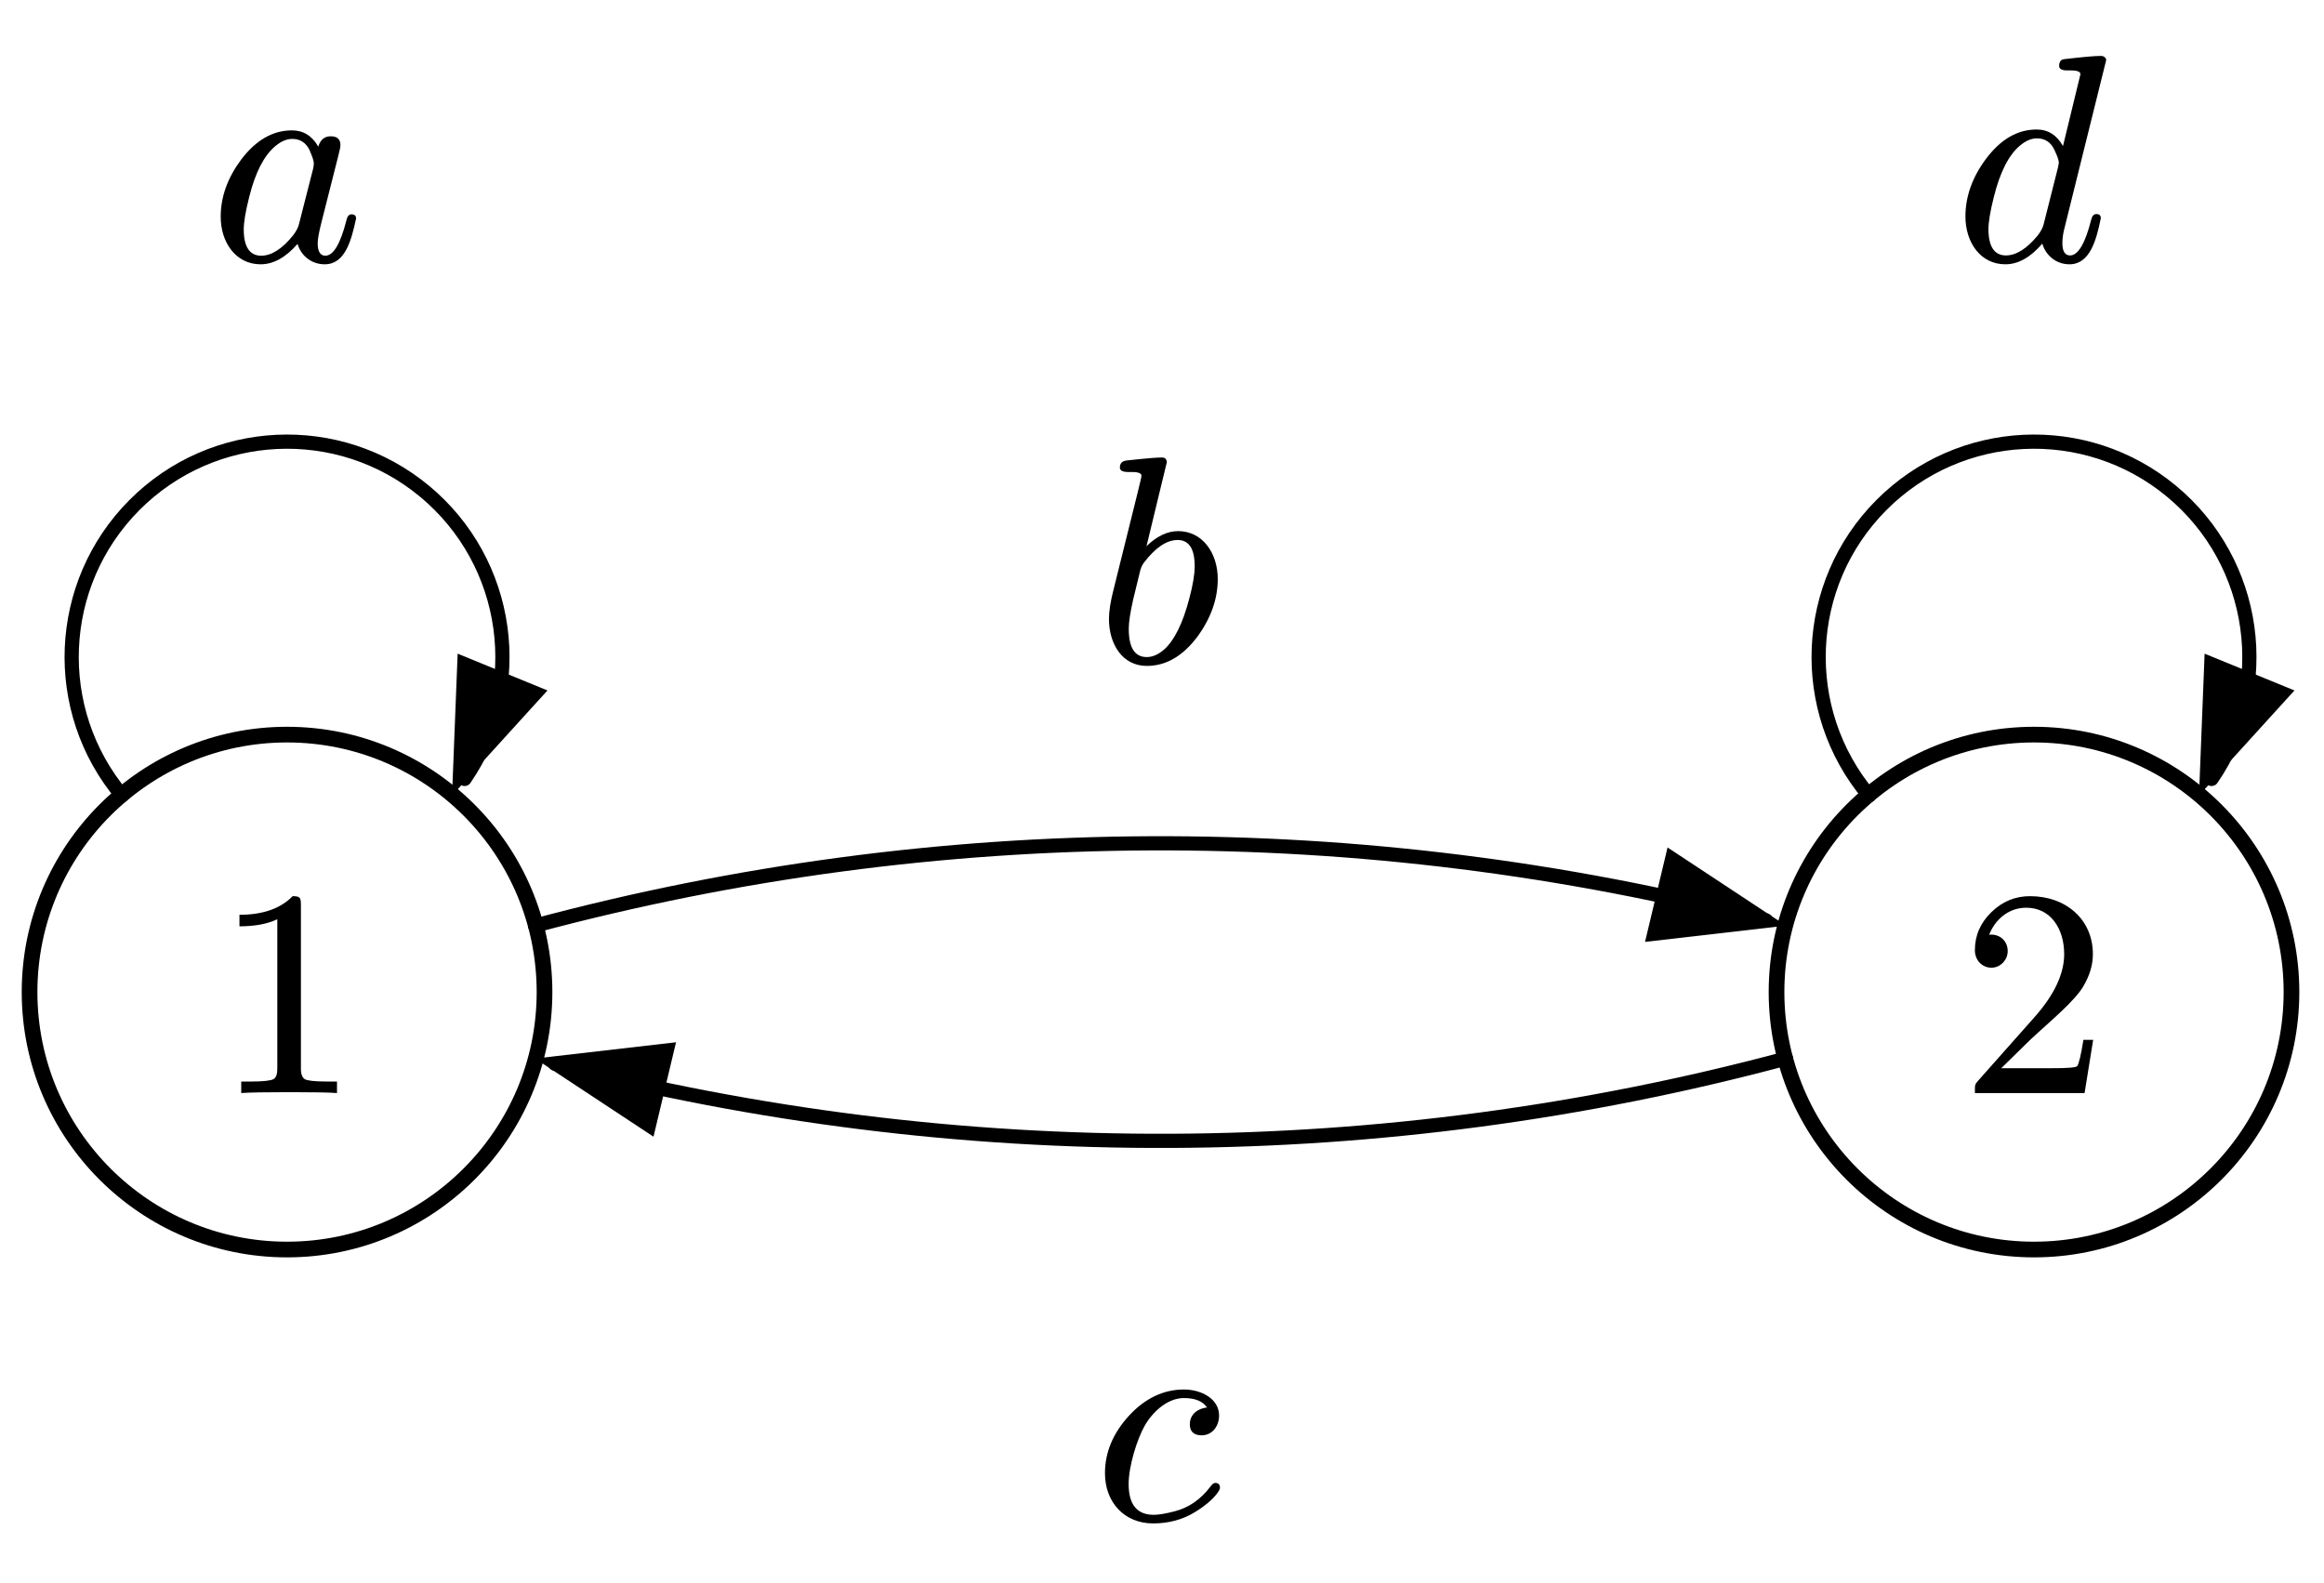
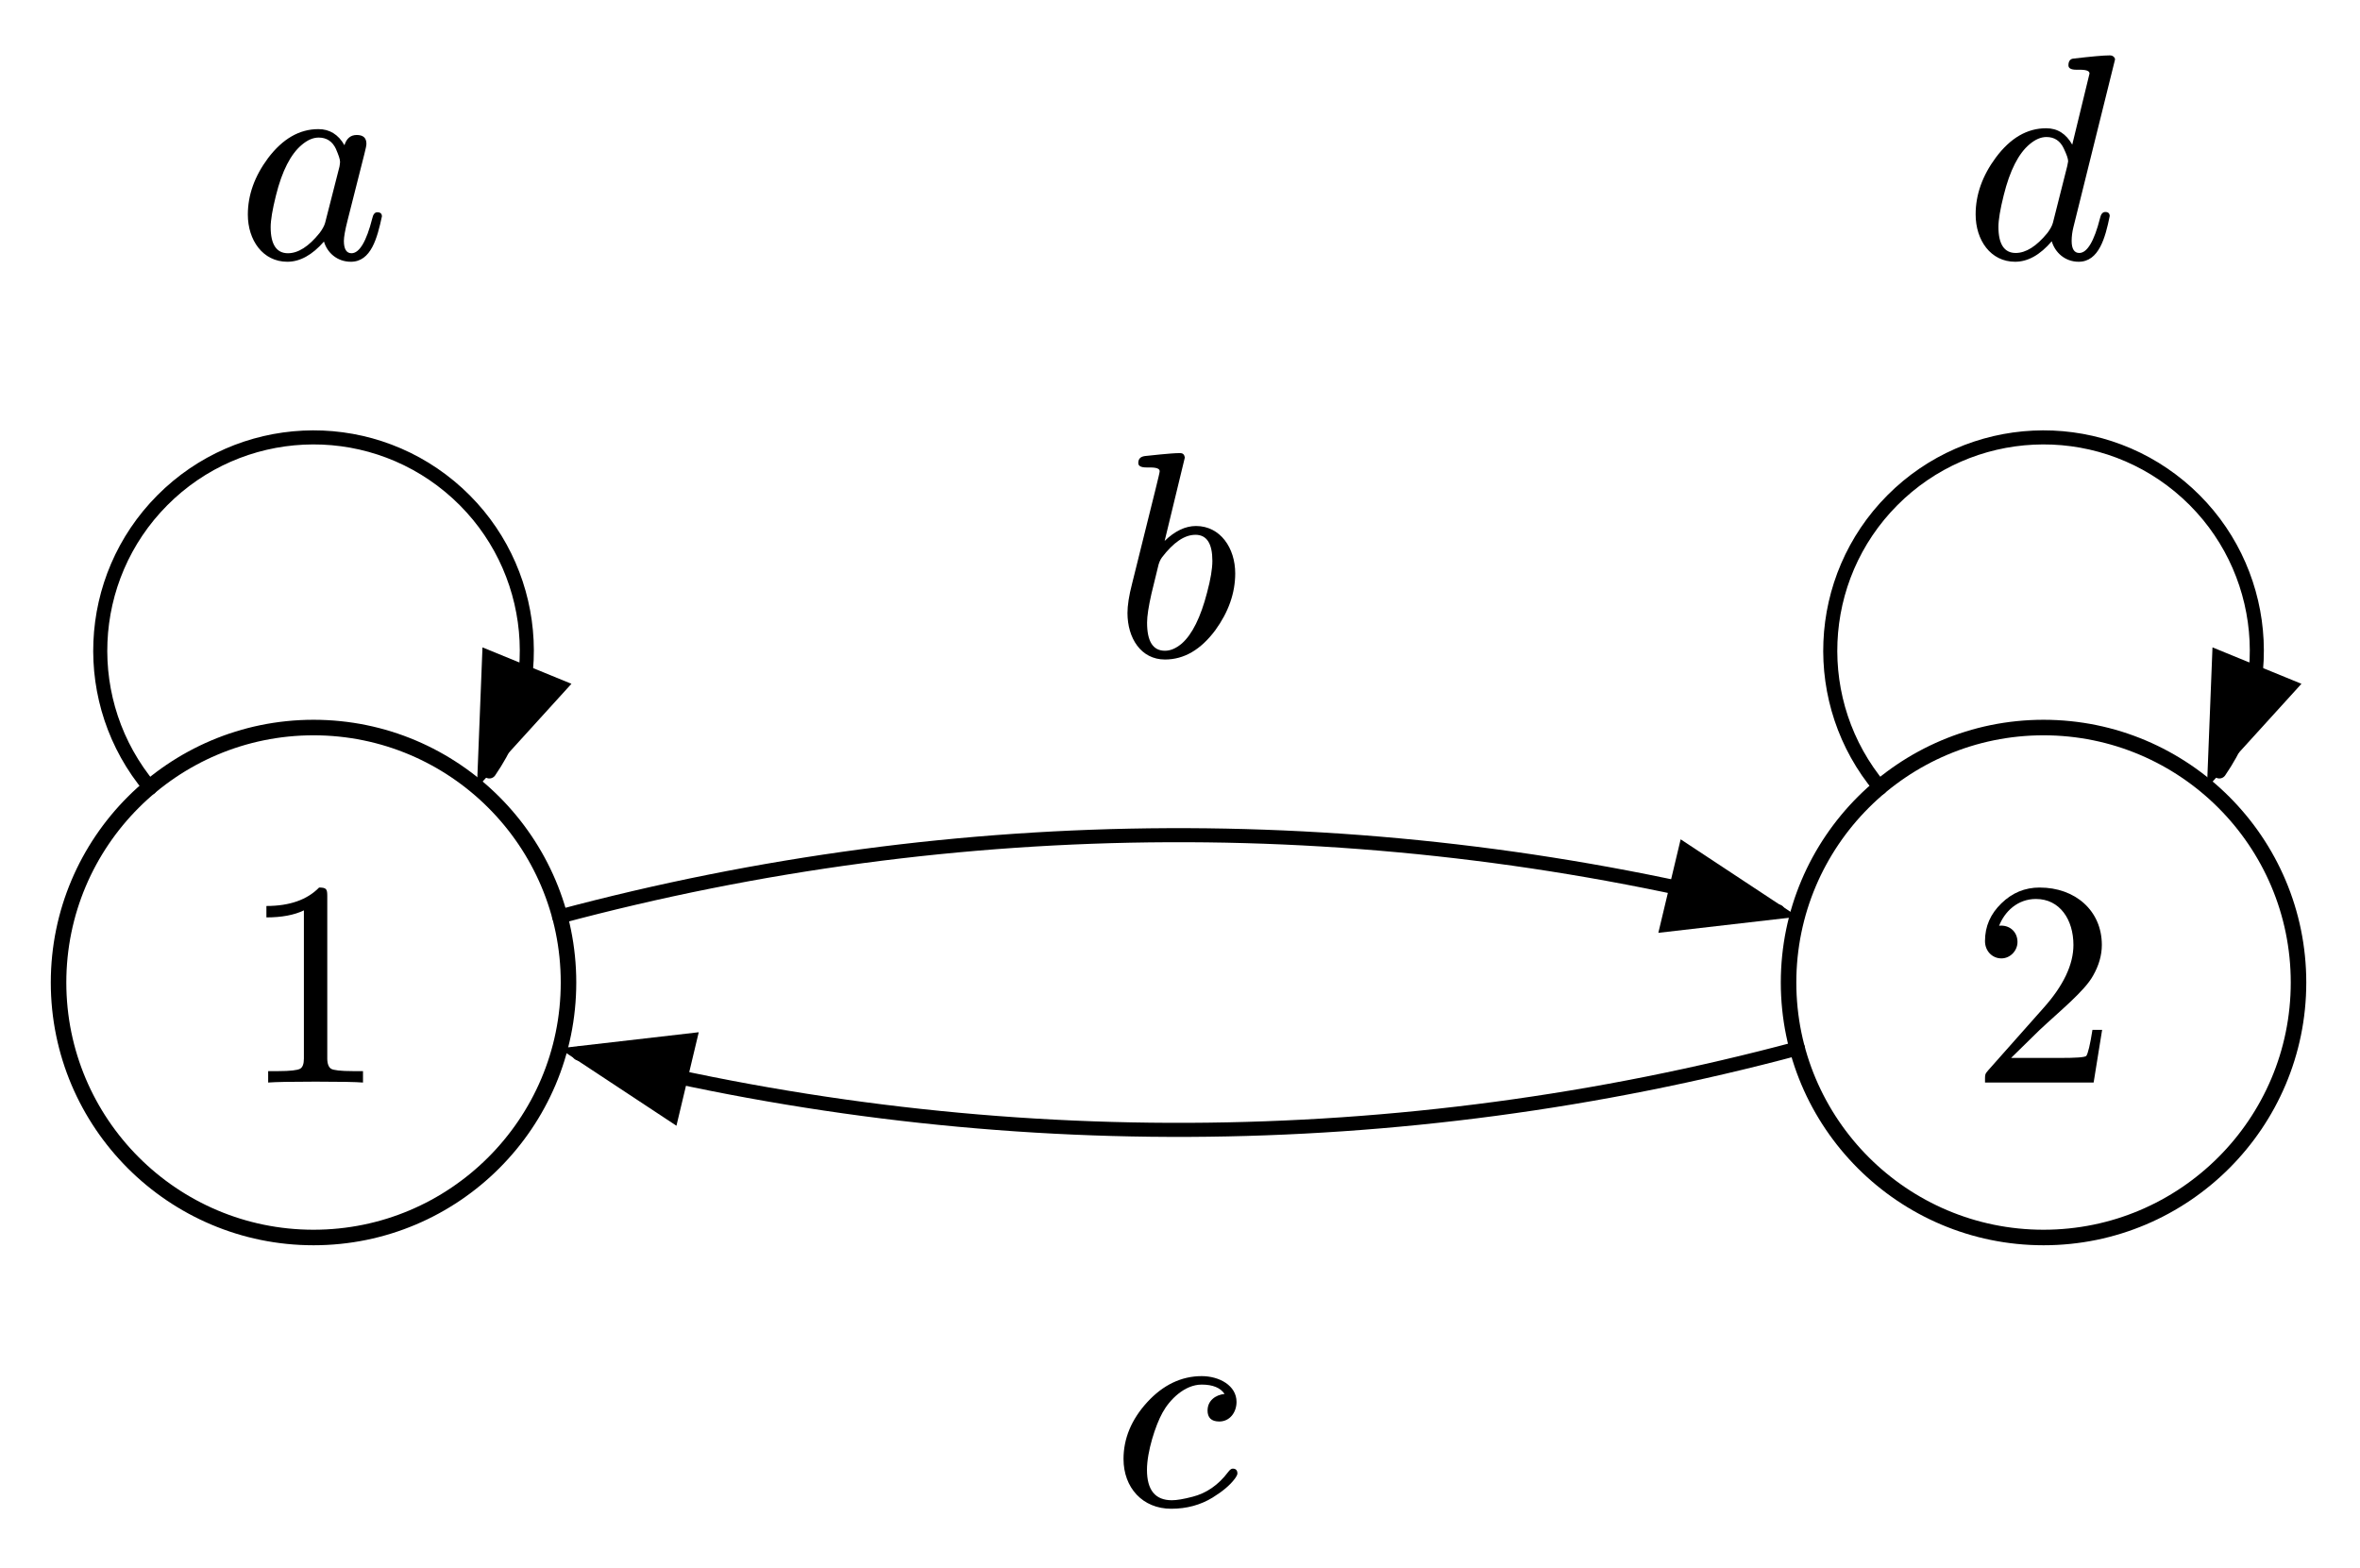
- <svg xmlns="http://www.w3.org/2000/svg" xmlns:xlink="http://www.w3.org/1999/xlink" class="typst-doc" viewBox="0 0 103.764 70.663" width="103.764pt" height="70.663pt">
-   <path class="typst-shape" fill="#00000000" fill-rule="nonzero" d="M 0 0v 70.663 h 103.764 v -70.663 Z " />
+ <svg xmlns="http://www.w3.org/2000/svg" xmlns:xlink="http://www.w3.org/1999/xlink" class="typst-doc" viewBox="0 0 106.404 70.663" width="106.404pt" height="70.663pt">
+   <path class="typst-shape" fill="#00000000" fill-rule="nonzero" d="M 0 0v 70.663 h 106.404 v -70.663 Z " />
  <g>
-     <g class="typst-group" transform="matrix(1 0 0 1 1.32 0)">
+     <g class="typst-group" transform="matrix(1 0 0 1 2.64 0)">
      <g>
        <g class="typst-group">
          <g>
            <g class="typst-group">
              <g>
                <path class="typst-shape" fill="none" stroke="#000000" stroke-width="0.634" stroke-linecap="round" stroke-linejoin="miter" stroke-miterlimit="4" transform="matrix(1 0 0 1 1.879785 19.72075)" d="M 0 0m 2.25 15.798 c -3.198 -3.811 -2.961 -9.432 0.546 -12.961 c 3.507 -3.529 9.127 -3.799 12.957 -0.625 c 3.83 3.175 4.607 8.747 1.79 12.848 " />
                <path class="typst-shape" fill="#000000" fill-rule="nonzero" transform="matrix(1 0 0 1 18.86326 29.18786)" d="M 0 0m 0.25 0 l -0.25 6.331 l 4.261 -4.689 " />
                <path class="typst-shape" fill="none" transform="matrix(1 0 0 1 5.365201 0.0000000000008056548)" d="M 0 0h 12.263 v 14.441 h -12.263 l -0 -14.441 Z " />
                <g class="typst-group">
                  <g>
                    <g class="typst-group" transform="matrix(1 0 0 1 5.365201 -0.00000009448738)">
                      <g>
                        <g class="typst-group">
                          <g>
                            <g class="typst-group">
                              <g>
                                <g class="typst-text" transform="matrix(1 0 0 -1 2.64 11.6556)">
                                  <use xlink:href="#g5A92EF93CF78C206D898B47960D55B27" x="0" y="0" fill="#000000" fill-rule="nonzero" />
                                </g>
                              </g>
                            </g>
                          </g>
                        </g>
                      </g>
                    </g>
                  </g>
                </g>
                <path class="typst-shape" fill="none" stroke="#000000" stroke-width="0.634" stroke-linecap="round" stroke-linejoin="miter" stroke-miterlimit="4" transform="matrix(1 0 0 1 79.87979 19.72075)" d="M 0 0m 2.25 15.798 c -3.198 -3.811 -2.961 -9.432 0.546 -12.961 c 3.507 -3.529 9.127 -3.799 12.957 -0.625 c 3.83 3.175 4.607 8.747 1.79 12.848 " />
                <path class="typst-shape" fill="#000000" fill-rule="nonzero" transform="matrix(1 0 0 1 96.86326 29.18786)" d="M 0 0m 0.25 0 l -0.25 6.331 l 4.261 -4.689 " />
                <path class="typst-shape" fill="none" transform="matrix(1 0 0 1 83.2662 0)" d="M 0 0h 12.461 v 14.441 h -12.461 v -14.441 Z " />
                <g class="typst-group">
                  <g>
                    <g class="typst-group" transform="matrix(1 0 0 1 83.2662 -0.00000009448819)">
                      <g>
                        <g class="typst-group">
                          <g>
                            <g class="typst-group">
                              <g>
                                <g class="typst-text" transform="matrix(1 0 0 -1 2.64 11.6556)">
                                  <use xlink:href="#g3779764D6D27943450B058E1E21C60BC" x="0" y="0" fill="#000000" fill-rule="nonzero" />
                                </g>
                              </g>
                            </g>
                          </g>
                        </g>
                      </g>
                    </g>
                  </g>
                </g>
                <path class="typst-shape" fill="none" stroke="#000000" stroke-width="0.634" stroke-linecap="round" stroke-linejoin="miter" stroke-miterlimit="4" transform="matrix(1 0 0 1 22.57015 37.65456)" d="M 0 0m 0 3.677 c 17.992 -4.821 36.925 -4.902 54.957 -0.236 " />
                <path class="typst-shape" fill="#000000" fill-rule="nonzero" transform="matrix(1 0 0 1 72.12856 37.84151)" d="M 0 0m 0 4.216 l 6.294 -0.726 l -5.288 -3.49 " />
                <path class="typst-shape" fill="none" transform="matrix(1 0 0 1 44.93269 17.93376)" d="M 0 0h 11.128 v 14.441 h -11.128 v -14.441 Z " />
                <g class="typst-group">
                  <g>
                    <g class="typst-group" transform="matrix(1 0 0 1 44.93269 17.93376)">
                      <g>
                        <g class="typst-group">
                          <g>
                            <g class="typst-group">
                              <g>
                                <g class="typst-text" transform="matrix(1 0 0 -1 2.64 11.6556)">
                                  <use xlink:href="#g12CD449992E5F8DABBDBFD27EB3BC135" x="0" y="0" fill="#000000" fill-rule="nonzero" />
                                </g>
                              </g>
                            </g>
                          </g>
                        </g>
                      </g>
                    </g>
                  </g>
                </g>
                <path class="typst-shape" fill="none" stroke="#000000" stroke-width="0.634" stroke-linecap="round" stroke-linejoin="miter" stroke-miterlimit="4" transform="matrix(1 0 0 1 23.46586 47.26549)" d="M 0 0m 54.957 0 c -17.992 4.821 -36.925 4.902 -54.957 0.236 " />
                <path class="typst-shape" fill="#000000" fill-rule="nonzero" transform="matrix(1 0 0 1 22.57015 46.53936)" d="M 0 0m 6.294 0 l -6.294 0.726 l 5.288 3.49 " />
                <path class="typst-shape" fill="none" transform="matrix(1 0 0 1 44.83367 56.22206)" d="M 0 0h 11.326 v 14.441 h -11.326 v -14.441 Z " />
                <g class="typst-group">
                  <g>
                    <g class="typst-group" transform="matrix(1 0 0 1 44.83367 56.22206)">
                      <g>
                        <g class="typst-group">
                          <g>
                            <g class="typst-group">
                              <g>
                                <g class="typst-text" transform="matrix(1 0 0 -1 2.64 11.6556)">
                                  <use xlink:href="#g6DC8C180682BECEB0A7C8BE082C05B10" x="0" y="0" fill="#000000" fill-rule="nonzero" />
                                </g>
                              </g>
                            </g>
                          </g>
                        </g>
                      </g>
                    </g>
                  </g>
                </g>
                <path class="typst-shape" fill="none" stroke="#000000" stroke-width="0.7" stroke-linecap="butt" stroke-linejoin="miter" stroke-miterlimit="4" transform="matrix(1 0 0 1 0 32.80183)" d="M 0 0m 11.496 0 c -6.344 0 -11.496 5.153 -11.496 11.496 c 0 6.344 5.153 11.496 11.496 11.496 c 6.344 0 11.496 -5.153 11.496 -11.496 c 0 -6.344 -5.153 -11.496 -11.496 -11.496 Z " />
                <path class="typst-shape" fill="none" transform="matrix(1 0 0 1 8.196481 39.90271)" d="M 0 0h 6.6 v 8.791 h -6.6 l -0 -8.791 Z " />
                <g class="typst-group">
                  <g>
                    <g class="typst-group" transform="matrix(1 0 0 1 8.196481 39.90271)">
                      <g>
                        <g class="typst-group">
                          <g>
                            <g class="typst-text" transform="matrix(1 0 0 -1 0.00000000004999938 8.9034)">
                              <use xlink:href="#g2155231098CEF999D83DE397E378F5F4" x="0" y="0" fill="#000000" fill-rule="nonzero" />
                            </g>
                          </g>
                        </g>
                      </g>
                    </g>
                  </g>
                </g>
                <path class="typst-shape" fill="none" stroke="#000000" stroke-width="0.7" stroke-linecap="butt" stroke-linejoin="miter" stroke-miterlimit="4" transform="matrix(1 0 0 1 78 32.80183)" d="M 0 0m 11.496 0 c -6.344 0 -11.496 5.153 -11.496 11.496 c 0 6.344 5.153 11.496 11.496 11.496 c 6.344 0 11.496 -5.153 11.496 -11.496 c 0 -6.344 -5.153 -11.496 -11.496 -11.496 Z " />
                <path class="typst-shape" fill="none" transform="matrix(1 0 0 1 86.19648 39.90271)" d="M 0 0h 6.6 v 8.791 h -6.6 v -8.791 Z " />
                <g class="typst-group">
                  <g>
                    <g class="typst-group" transform="matrix(1 0 0 1 86.19648 39.90271)">
                      <g>
                        <g class="typst-group">
                          <g>
                            <g class="typst-text" transform="matrix(1 0 0 -1 0.00000000004999938 8.9034)">
                              <use xlink:href="#g3E57851A5DA7B1B2556BD3C15059D62E" x="0" y="0" fill="#000000" fill-rule="nonzero" />
                            </g>
                          </g>
                        </g>
                      </g>
                    </g>
                  </g>
                </g>
              </g>
            </g>
          </g>
        </g>
      </g>
    </g>
  </g>
  <defs id="glyph">
    <symbol id="g5A92EF93CF78C206D898B47960D55B27" overflow="visible">
      <path d="M 0 0m 6.574 1.901 c 0 0.119 -0.066 0.185 -0.211 0.185 c -0.106 0 -0.185 -0.092 -0.224 -0.277 c -0.264 -1.043 -0.581 -1.571 -0.937 -1.571 c -0.224 0 -0.343 0.185 -0.343 0.554 c 0 0.172 0.053 0.488 0.172 0.95 l 0.752 2.97 c 0.066 0.251 0.092 0.396 0.092 0.462 c 0 0.264 -0.145 0.396 -0.436 0.396 c -0.277 0 -0.462 -0.158 -0.554 -0.462 c -0.277 0.488 -0.673 0.726 -1.175 0.726 c -0.858 0 -1.61 -0.436 -2.27 -1.307 c -0.607 -0.818 -0.911 -1.663 -0.911 -2.548 c 0 -1.148 0.673 -2.125 1.782 -2.125 c 0.568 0 1.122 0.304 1.65 0.911 c 0.145 -0.502 0.594 -0.911 1.214 -0.911 c 0.911 0 1.188 1.069 1.399 2.046 Z m -2.072 3.036 c 0.119 -0.277 0.185 -0.462 0.185 -0.581 c 0 -0.053 -0.013 -0.119 -0.026 -0.211 l -0.647 -2.534 c -0.04 -0.145 -0.132 -0.304 -0.251 -0.462 c -0.488 -0.607 -0.964 -0.911 -1.426 -0.911 c -0.515 0 -0.779 0.396 -0.779 1.175 c 0 0.317 0.079 0.792 0.238 1.426 c 0.277 1.122 0.673 1.874 1.162 2.284 c 0.264 0.224 0.515 0.33 0.766 0.33 c 0.356 0 0.62 -0.172 0.779 -0.515 Z " />
    </symbol>
    <symbol id="g3779764D6D27943450B058E1E21C60BC" overflow="visible">
      <path d="M 0 0m 5.663 8.342 l -0.779 -3.208 c -0.277 0.488 -0.66 0.739 -1.175 0.739 c -0.858 0 -1.61 -0.436 -2.27 -1.32 c -0.607 -0.818 -0.911 -1.676 -0.911 -2.561 c 0 -1.162 0.673 -2.138 1.782 -2.138 c 0.568 0 1.122 0.304 1.65 0.924 c 0.145 -0.502 0.594 -0.924 1.214 -0.924 c 0.911 0 1.201 1.082 1.399 2.059 c 0 0.119 -0.066 0.185 -0.198 0.185 c -0.119 0 -0.198 -0.092 -0.238 -0.277 c -0.264 -1.043 -0.581 -1.571 -0.937 -1.571 c -0.224 0 -0.343 0.185 -0.343 0.541 c 0 0.198 0.026 0.409 0.079 0.62 l 1.874 7.55 v 0.053 c -0.04 0.092 -0.119 0.145 -0.224 0.145 c -0.304 0 -0.858 -0.053 -1.65 -0.145 c -0.145 -0.013 -0.224 -0.119 -0.224 -0.304 c 0 -0.132 0.119 -0.198 0.356 -0.198 c 0.251 0 0.594 0.013 0.594 -0.172 Z m -1.162 -3.379 c 0.132 -0.277 0.198 -0.462 0.198 -0.581 c -0.013 -0.053 -0.026 -0.119 -0.04 -0.211 l -0.647 -2.561 c -0.04 -0.145 -0.132 -0.304 -0.251 -0.462 c -0.488 -0.594 -0.964 -0.898 -1.426 -0.898 c -0.515 0 -0.779 0.396 -0.779 1.175 c 0 0.317 0.079 0.792 0.238 1.426 c 0.277 1.122 0.673 1.888 1.162 2.297 c 0.264 0.224 0.515 0.33 0.766 0.33 c 0.356 0 0.62 -0.172 0.779 -0.515 Z " />
    </symbol>
    <symbol id="g12CD449992E5F8DABBDBFD27EB3BC135" overflow="visible">
      <path d="M 0 0m 3.709 5.874 c -0.475 0 -0.95 -0.224 -1.412 -0.673 l 0.911 3.762 c -0.026 0.119 -0.066 0.198 -0.224 0.198 c -0.436 0 -1.399 -0.119 -1.571 -0.132 c -0.198 -0.026 -0.304 -0.119 -0.304 -0.317 c 0 -0.132 0.119 -0.198 0.37 -0.198 c 0.251 0 0.594 0.013 0.594 -0.172 c 0 -0.053 -0.066 -0.317 -0.185 -0.805 l -1.056 -4.25 c -0.145 -0.554 -0.211 -1.003 -0.211 -1.333 c 0 -1.135 0.607 -2.099 1.69 -2.099 c 0.858 0 1.61 0.436 2.27 1.32 c 0.594 0.818 0.898 1.676 0.898 2.561 c 0 1.148 -0.673 2.138 -1.769 2.138 Z m -0.026 -0.396 c 0.515 0 0.766 -0.396 0.766 -1.175 c 0 -0.356 -0.079 -0.832 -0.238 -1.426 c -0.29 -1.122 -0.673 -1.888 -1.135 -2.297 c -0.264 -0.224 -0.515 -0.33 -0.766 -0.33 c -0.541 0 -0.805 0.422 -0.805 1.267 c 0 0.29 0.066 0.726 0.198 1.307 l 0.29 1.188 c 0.04 0.198 0.106 0.343 0.185 0.449 c 0.515 0.673 1.016 1.016 1.505 1.016 Z " />
    </symbol>
    <symbol id="g6DC8C180682BECEB0A7C8BE082C05B10" overflow="visible">
      <path d="M 0 0m 4.33 4.29 c 0 -0.33 0.172 -0.502 0.528 -0.502 c 0.475 0 0.779 0.409 0.779 0.884 c 0 0.739 -0.779 1.162 -1.571 1.162 c -0.911 0 -1.742 -0.396 -2.455 -1.175 c -0.713 -0.779 -1.069 -1.637 -1.069 -2.561 c 0 -1.294 0.858 -2.244 2.152 -2.244 c 0.7 0 1.32 0.172 1.861 0.502 c 0.449 0.277 0.779 0.554 0.99 0.832 c 0.092 0.119 0.132 0.211 0.132 0.251 c 0 0.145 -0.066 0.224 -0.211 0.224 c -0.066 0 -0.132 -0.053 -0.211 -0.158 c -0.436 -0.581 -0.977 -0.95 -1.597 -1.109 c -0.409 -0.106 -0.713 -0.158 -0.937 -0.158 c -0.752 0 -1.122 0.462 -1.122 1.373 c 0 0.818 0.383 2.006 0.7 2.574 c 0.317 0.581 0.99 1.267 1.769 1.267 c 0.502 0 0.845 -0.145 1.03 -0.422 c -0.409 -0.04 -0.766 -0.304 -0.766 -0.739 Z " />
    </symbol>
    <symbol id="g2155231098CEF999D83DE397E378F5F4" overflow="visible">
      <path d="M 0 0m 3.551 8.791 c -0.541 -0.554 -1.333 -0.832 -2.376 -0.832 v -0.515 c 0.686 0 1.254 0.106 1.69 0.317 v -6.679 c 0 -0.238 -0.053 -0.396 -0.172 -0.462 c -0.119 -0.066 -0.449 -0.106 -0.977 -0.106 h -0.462 v -0.515 c 0.33 0.026 1.043 0.04 2.138 0.04 c 1.096 0 1.808 -0.013 2.138 -0.04 v 0.515 h -0.462 c -0.541 0 -0.871 0.04 -0.977 0.106 c -0.106 0.066 -0.172 0.224 -0.172 0.462 v 7.313 c 0 0.317 -0.026 0.396 -0.37 0.396 Z " />
    </symbol>
    <symbol id="g3E57851A5DA7B1B2556BD3C15059D62E" overflow="visible">
      <path d="M 0 0m 3.128 8.791 c -0.673 0 -1.241 -0.238 -1.729 -0.713 c -0.488 -0.475 -0.739 -1.03 -0.739 -1.703 c 0 -0.449 0.33 -0.779 0.739 -0.779 c 0.396 0 0.726 0.343 0.726 0.739 c 0 0.436 -0.317 0.739 -0.739 0.739 c -0.04 0 -0.066 0 -0.092 -0.013 c 0.251 0.647 0.832 1.214 1.663 1.214 c 1.082 0 1.69 -0.937 1.69 -2.072 c 0 -0.884 -0.449 -1.835 -1.346 -2.838 l -2.482 -2.798 c -0.172 -0.198 -0.158 -0.185 -0.158 -0.568 h 4.897 l 0.383 2.376 h -0.436 c -0.106 -0.673 -0.198 -1.056 -0.277 -1.175 c -0.066 -0.066 -0.462 -0.092 -1.188 -0.092 h -2.204 l 1.28 1.254 c 0.898 0.845 2.033 1.756 2.416 2.455 c 0.264 0.462 0.396 0.924 0.396 1.386 c 0 1.558 -1.214 2.587 -2.798 2.587 Z " />
    </symbol>
  </defs>
</svg>
